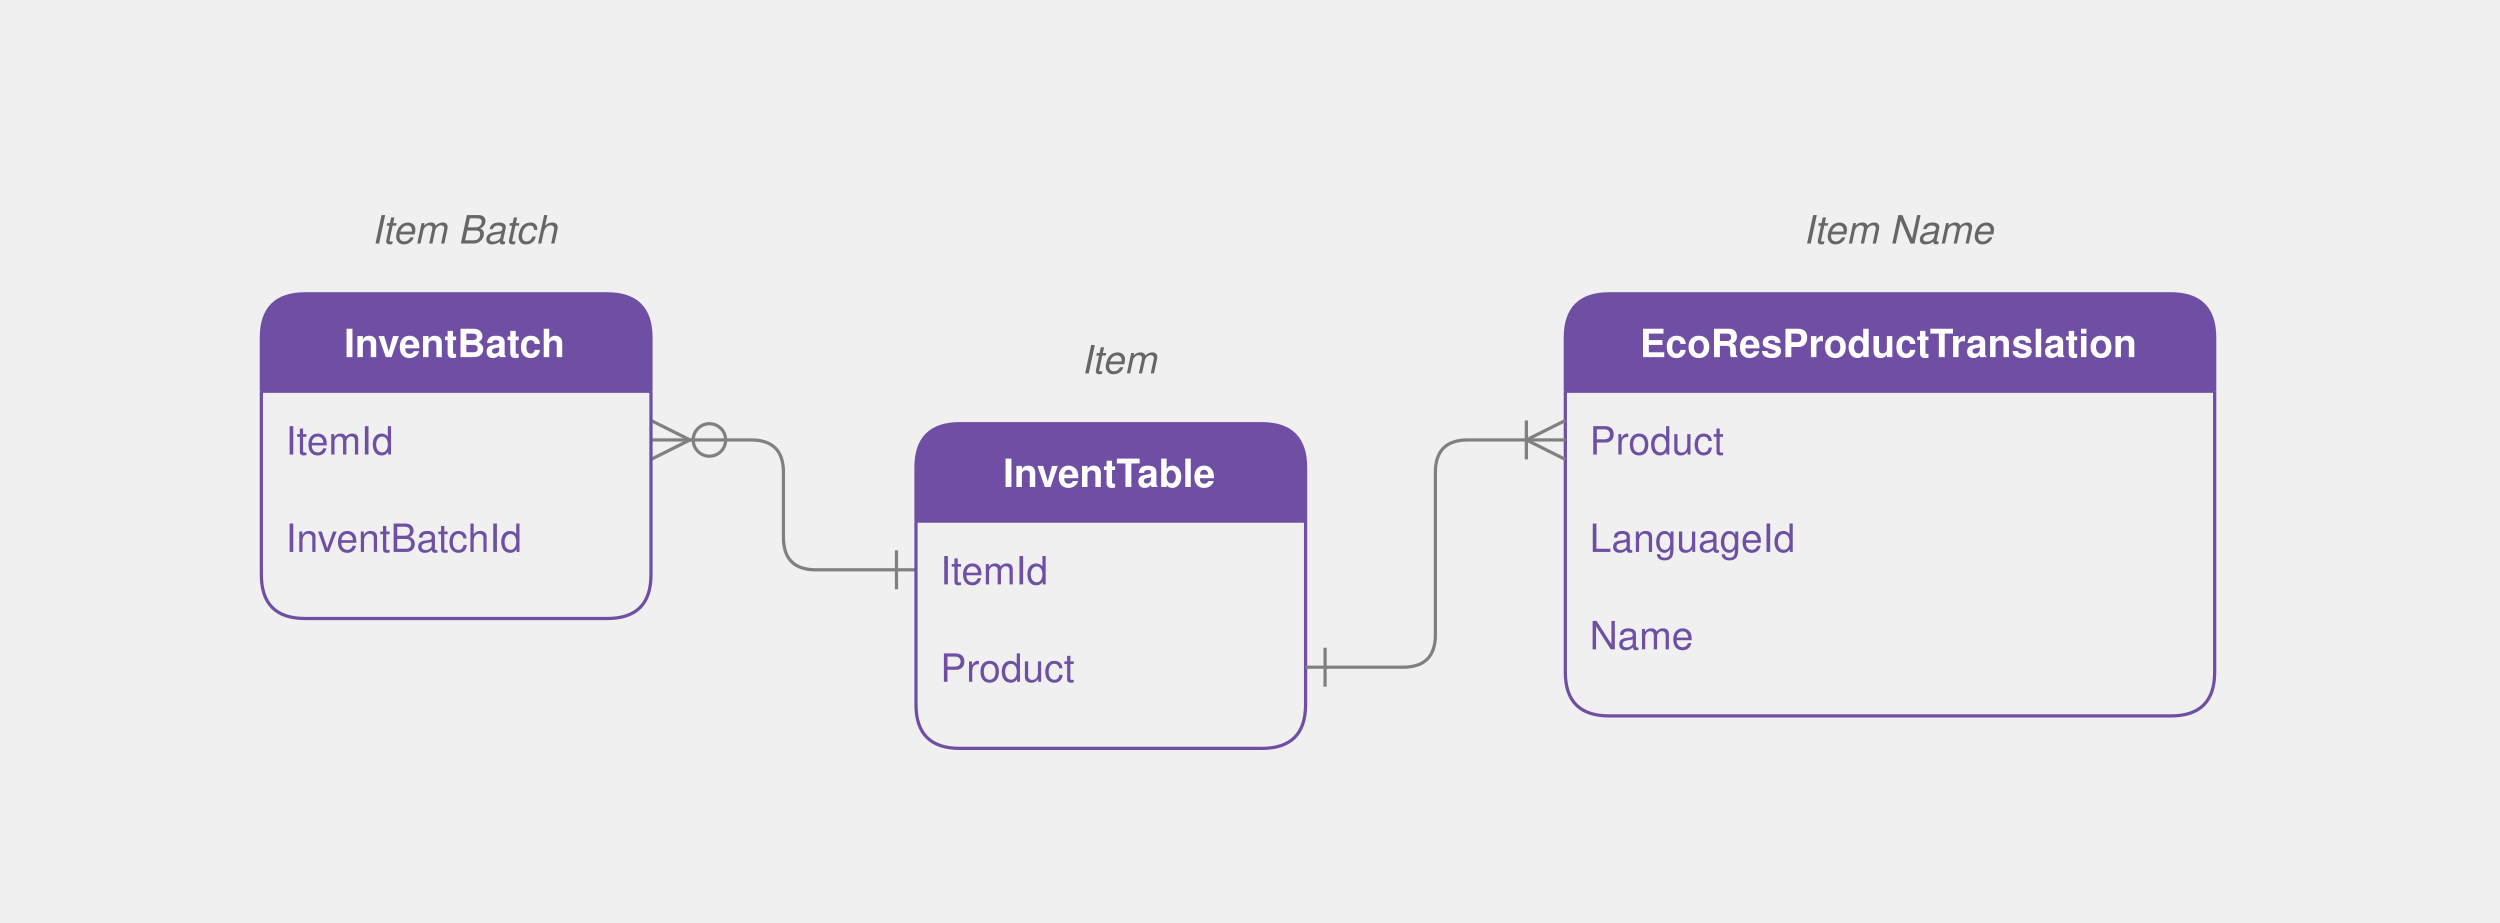
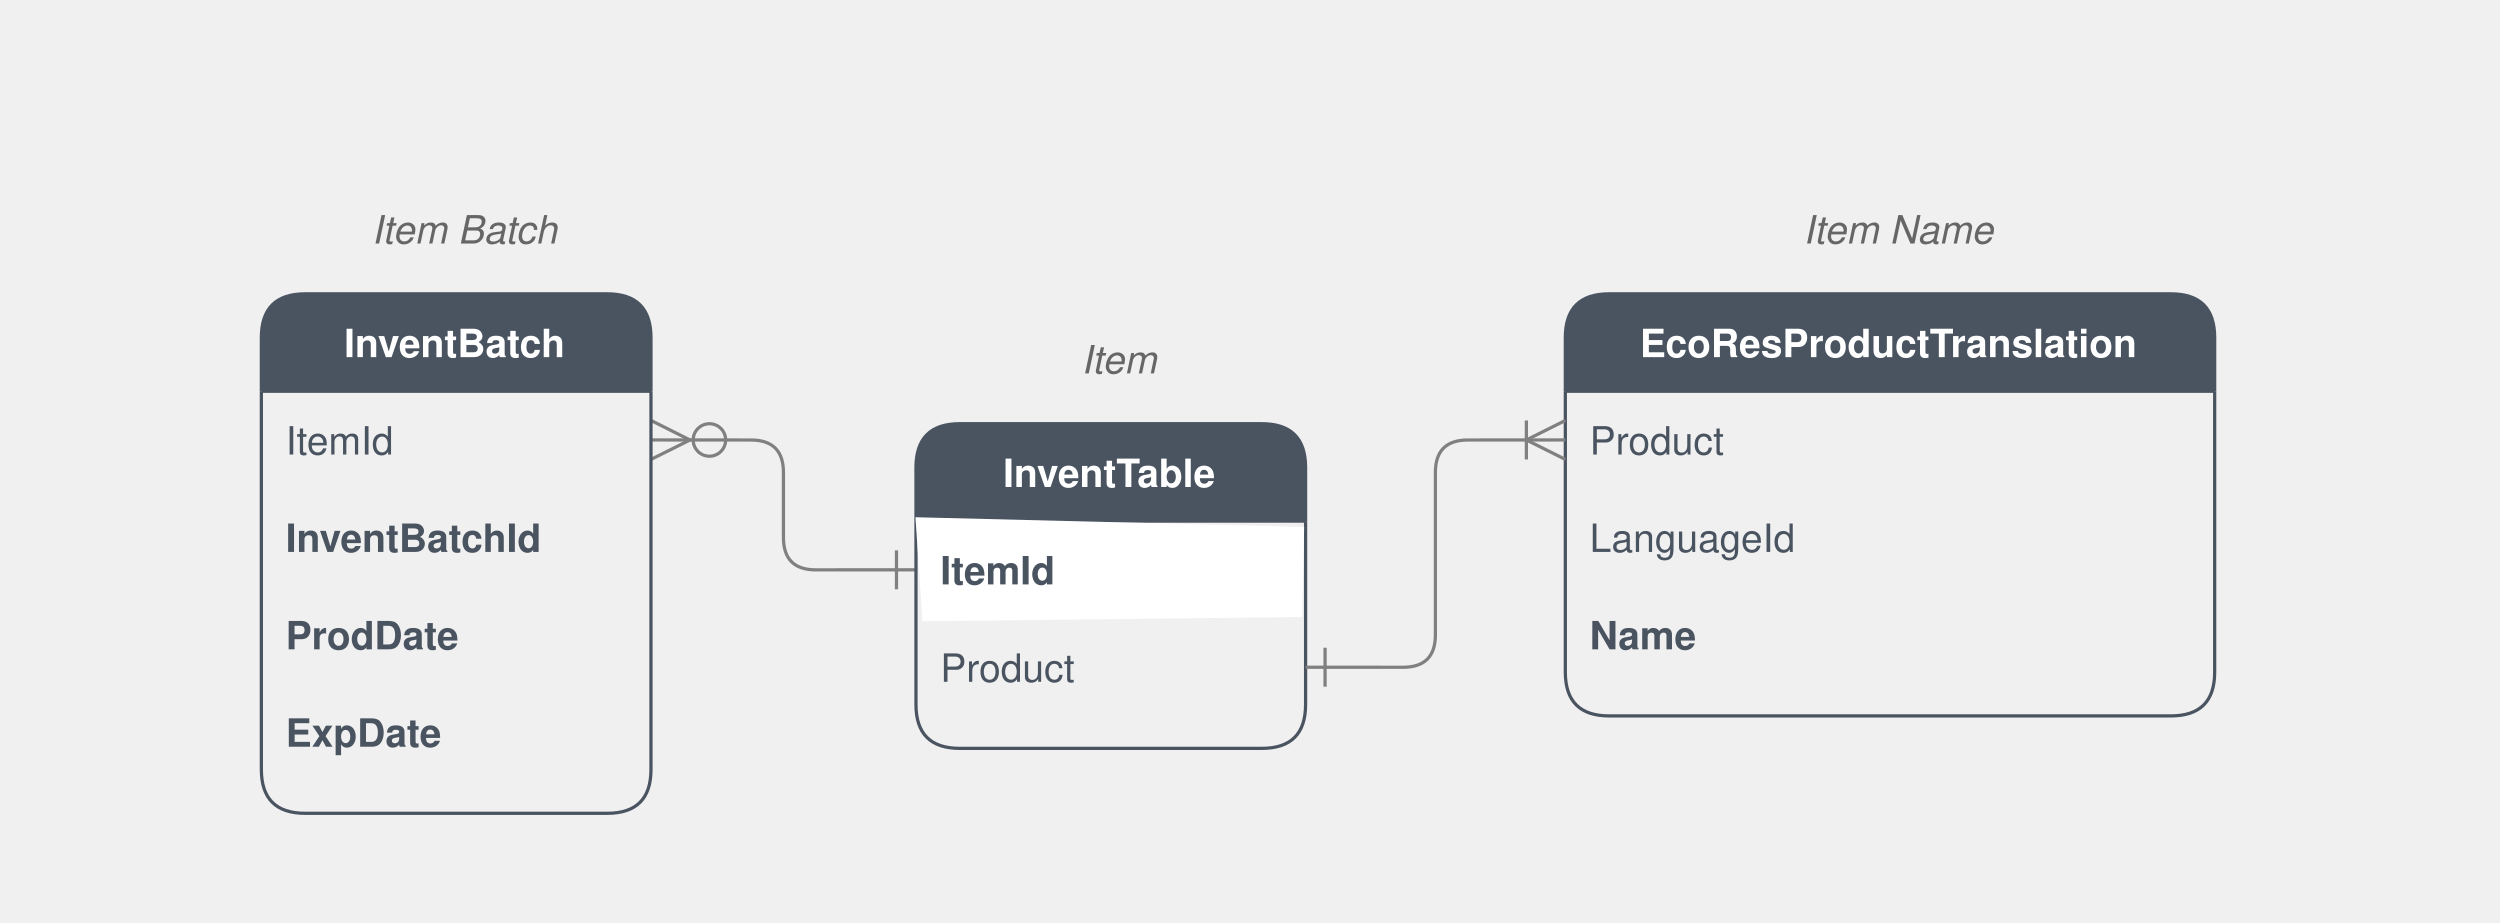
- <svg xmlns="http://www.w3.org/2000/svg" host="65bd71144e" version="1.1" width="770px" height="284px" viewBox="-0.5 -0.5 770 284" content="&lt;mxfile scale=&quot;1&quot; border=&quot;0&quot; disableSvgWarning=&quot;true&quot;&gt;&lt;diagram id=&quot;Ul9G87lPFBKK4TNfLm2L&quot; name=&quot;svg&quot;&gt;7Vtbc9o4FP41PDZj40vgsVDSdobuZpLMbPdRsU+MGiExskigv34lS/IFG2Ia8LaJHWZiHV0s6fu+o2MhBt50ufnM0WrxjcVABkMn3gy8T4Ph8IM3upT/lGWrLaE31oaE41ibnMJwi3+CNrrWusYxpMamTYIxIvAqrdSOGKUQiUpBxDl7rtZ9YKT61BVKoFJCGW4jROrWf3AsFsYaOKX6XwAnC7Gbc4+ix4SzNTUPpIyCzlki244pmi5QzJ5LJm828KacMaHvlpspEDWv1Sm72pOb95kDFW0q+J6nqzwhsjYDNz0TWzsTEMuJMUnGxYIljCIyK6yTbLCg2nRlqigzZ2xljD9AiK1BGa0Fk6aFWBKTK7vLt9/LiX9lwrkIbPKT4pWTp7YmlQrExRUmpJz+qNCXhtmNmnhv8sCouEJLTFStL0CeQOAIqdKPIKKFqSprJiCugeMlCOC3KxRhmqguZQ2zNY9gXy5QS2A370XZIPNNJ/X44qKLP4GzO/YN0W1WkbNHmDLCeDb13shRf2oMsvrf6qHCDh02WHwv3ZcmTKaK+VIJW6dOD8MYPTzDCT80cstmxBIl0EZFhlJVQ6vPwOS88K0swIEggZ+qKkJGjEleLq96zbDszNAxjkPp6CI0JDSu43LkVJsxaOiaZXrvNOaOR+5FUGlr7O60ZXDfbUvelIZVmDIB7ROTXxPTV/ok53qCFM92dSXFv1K3At1nKirTxlNwSdcmEKbADXEiRghapTgrri0LTOI52rK1sA3ZlKTMBuIb7QfdTKTPc9lYarigVGFVrbIRwQmV95Hsr3rihEMq+zJHqTAl2umo6gsIugcyyR2ipTY1ypSstn1IGVETmT2lpICr7DJlS/Zw5l999Jo0k+fsZfsTcAGbgyzOCeSPq1S0Tv65tCZYb74oLweOs5/6FZIdZFTwsnu2NJIDFRiRG7kYIppkjKoSRqETc7a6s7pWhpUiPvCZomlOjdJUG6RE5shVJoEHW/eeCcGWFncz9rzRbNzBRH7kTEyVawpkd6cy7RZp+VHFuYScSiQRzqACSbpnSEUr0rmNUBdifBlsg63XElrvJMiGdV8hYPk1Pg7fLPZBBb6vhs66AV12kuqFbq5rhmp1lxP6QLLVa4HjGGhrkA77Ap3LeAx810tUPcIBfRd6eRn0blC+7PXbhhrlxSg4iZjDTsU8OrTwv2VNH6PNy9YYdgKaX19bNWh32dz30dofF601vjv4nQZsfn1Z7x1+u4DNb792/x8Bm19fyvuA7dUBW66X32VRqK/kvX5/IWA7XsydBmz2rb4E8zVn8ToSb1fNx6hy1Bq9TuAKnBpcs4jdQGpAu+OIpmrbkdE+bvsD4zavIW5r2GgbOk1x22kY5tYY1vv9dnFbLs7XxG2N0J4G2eH7c/UdBG5Be5V3A3OLLzJ7Ab8cuB2v5obA7Yww179im0sM1yiBt/wmdowwvdYAdoNY2OuwEx2OO9VhfTfkL7Tcv2v6rhT4S3saZ8SqxZfIXZ7xyY/xvNEzPiZV6eKrjvi4g5Mf8TEv+JUjPjakO/sRH3ldDP3K69443GF62yM+Q9eX747uOL+q7Y52jw6d8LhP0PCtn4CltPxGrjDfaDi1M7TeYtjgHLPrfHsDYduQ0z+J+6zvFWqYe3xPga8bhG32flxndCZ8w/rmopHx4WN7Pc7HnaQLqgcxm0R8RpDr+3ub94QsZXO16zOoB7OlrR8bzuSI1+BtIMF+xEdh9exk6Da47cs64Nb2OsDr+0E94OcFXALsVoOvMDwX4DJZ/EpCB2/Fz1C82X8=&lt;/diagram&gt;&lt;/mxfile&gt;">
+ <svg xmlns="http://www.w3.org/2000/svg" host="65bd71144e" version="1.1" width="770px" height="284px" viewBox="-0.5 -0.5 770 284" content="&lt;mxfile scale=&quot;1&quot; border=&quot;0&quot; disableSvgWarning=&quot;true&quot;&gt;&lt;diagram id=&quot;Ul9G87lPFBKK4TNfLm2L&quot; name=&quot;svg&quot;&gt;7Vvbcps6FP0aPzYD5hL7sXactjPuOZkkM6d9VEDBNDLyCPnWrz8SkgBZ2FEaTNMGNzNFWxdLWmttNht54E2Xu08ErBZfcQzRYOjEu4F3NRgOP4zcMfuPW/bC4oe+MCQkjYXJqQx36U8ojK6yrtMY5tImTBRjRNNVrvWOcJbBiGoNASF4q/d9xEj/1hVIoNaCG+4igEzrf2lMF9IaOLX+n2GaLOhhzQOInhKC15n8wgxnUNQsgRpHNs0XIMbbmsmbDbwpwZiKq+VuChHfV33Lro/UlnMmMKM2HXzPE102AK3lwuXM6F7tBIzZxsgiJnSBE5wBNKusk2KxkI/pslLVZo7xShp/QEr3EmWwppiZFnSJZC2bLtl/qxe+s4JzEajiFeeVU5b2spRTQOh1ilC9/JGjzwyzW77x3uQRZ/QaLFPEe32GaANpGgHe+gnSaCG7sp4JpDeQpEtIIblbgSjNEj6lYmC8JhE8VgszRWC3nEXdwOrlJMX64mqKPyHB9/gryPZFR4Kf4BQjTIqt90YO/8fXwLr/y7+UqqXDXUq/1a5rG8ZK1X7xgupj0kMyRixPcsIPpdyKHVFECYSRk6HWVdLqE8RsX8ieNSAQAZpudBUBKcakbFd2vcEpm8zQkY6D6+gilCSUruNy5OjDSDREzzq9DwZzxyP3ItDGGrsHY0ncD8diF7VlVaZCQMfE5Bti+pJt2F5PAOfZoa6Y+Ff8koKHQkV12ngcLubaKEgzSCRxIowQWOVp0VxYFimK52CP11QNpEqMMjsY3wo/6BYi3c7ZYLnkAleFUjWvBihNMnYdsfnyb5wQmLO5zEFOZQs7Hem+AIEHiCalQ1TUzqQyGavVHHKM+EYW31JTwHXxkW1rdv9j4Iduk2bKmqNs30BC4e4ki0sC+WOdisrJb2v3BOXNF/XbQegcp75GspOMCp53z4pGbKE0BeiW3QxBlhSM0gnD0YkJXt0rXXPDihMfkhmnaUmN2lZLpGjhyHklgo+q7wOmFC8V7nLt5aDFuoMJ+2M7MeWuKWDTnbKyW5XZH29OGOQZQxKkBVSQkW4Lc2pFumaoKzE+D7bE1rOE1msF2dD0FRQuv8Qvw7eIfUCF76uhU25AtJ3k4kY3Fz1DfndnG/qIirvXIo1jmFmDdNoXiFpMYkgOvYTuEU7ou9LL86B3g/Jlr18batRvRkErYg47FfPo1I3/b9b0MW3q0UUDoJfWgHaCYBj2urTTpYFYo1SP6nLcpS5D0/3eEBxfAQp7SVpgKVTxuyTp95LsRJIlhN3Aaj7SzHarXpK2kjyCZSfY+SZ2Is65L4DoExx/XIKjMd3m2+Y4nFZIZT4J947fLsfh2z/u/o4ch2+GX23kON6MW287ofHcQ1OplDfy0OSbj729cn8hu/FyGXea3VAp8IOnqHVE31/E1oTeyBq9TuAKHDPAjvAtzCVo9wRkOX9Hh7M+YvsDIzavIWJreCs1dJoitnYY5hoM6/2+XcRWivM1EVsjtO0gO3x/rr6D11KBvcq7gdni1E8v4OcDt5eruSFwOyPM5nmUOcNwDRL4Ht9JNQHoWQPYDWL9a6hudNjwGuqMqJp5kH/A8t3nu0/dXJtA/qXsxxlRtTib1eXRWWfwdx+dlSVtiq86OesOWj85K1MB2slZFfyd/eQs+1wMfe3BcHx4CtH25OzQ9dlTpjsuP/q4o8MTuS2eog0aDtNQuGSWN+Q0y5RE225TeYuh6UbD4nO+LEJoG5z6rbhPM6soYO7xbQNfNwhtskSuMzoTvqGZhpQyPn0avsf5ZQfUA/33DU0iPiPIZiZw956QzfCch7ADM+ytJYlUONMS4qNQ/0lC6Da47UsTcGV7HeBm5qgH/LyAM4BdPfhSh1XbB5wVqx8fiuCt+nWnN/sf&lt;/diagram&gt;&lt;/mxfile&gt;">
  <defs>
    <clipPath id="mx-clip-86-120-114-30-0">
      <rect x="86" y="120" width="114" height="30" />
    </clipPath>
    <clipPath id="mx-clip-86-150-114-30-0">
      <rect x="86" y="150" width="114" height="30" />
+     </clipPath>
+     <clipPath id="mx-clip-86-180-114-30-0">
+       <rect x="86" y="180" width="114" height="30" />
+     </clipPath>
+     <clipPath id="mx-clip-86-210-114-30-0">
+       <rect x="86" y="210" width="114" height="30" />
    </clipPath>
    <clipPath id="mx-clip-288-160-114-30-0">
      <rect x="288" y="160" width="114" height="30" />
    </clipPath>
    <clipPath id="mx-clip-288-190-114-30-0">
      <rect x="288" y="190" width="114" height="30" />
    </clipPath>
    <clipPath id="mx-clip-488-120-194-30-0">
      <rect x="488" y="120" width="194" height="30" />
    </clipPath>
    <clipPath id="mx-clip-488-150-194-30-0">
      <rect x="488" y="150" width="194" height="30" />
    </clipPath>
    <clipPath id="mx-clip-488-180-194-30-0">
      <rect x="488" y="180" width="194" height="30" />
    </clipPath>
    <clipPath id="mx-clip-488-50-194-40-0">
      <rect x="488" y="50" width="194" height="40" />
    </clipPath>
    <clipPath id="mx-clip-294-90-102-40-0">
      <rect x="294" y="90" width="102" height="40" />
    </clipPath>
    <clipPath id="mx-clip-92-50-102-40-0">
      <rect x="92" y="50" width="102" height="40" />
    </clipPath>
  </defs>
  <g>
-     <path d="M 281.62 175 L 250.8 175 Q 240.8 175 240.8 165 L 240.8 145 Q 240.8 135 230.8 135 L 200 135" fill="none" stroke="#808080" stroke-miterlimit="10" pointer-events="stroke" />
+     <path d="M 281.62 175 L 250.8 175.02 Q 240.8 175.03 240.8 165.03 L 240.8 145.03 Q 240.8 135.03 230.8 135.02 L 200 135" fill="none" stroke="#808080" stroke-miterlimit="10" pointer-events="stroke" />
    <path d="M 275.62 181 L 275.62 169" fill="none" stroke="#808080" stroke-miterlimit="10" pointer-events="all" />
-     <ellipse cx="218" cy="135" rx="5" ry="5" fill-opacity="0" fill="#ffffff" stroke="#808080" pointer-events="all" />
-     <path d="M 200 141 L 212 135 L 200 129" fill="none" stroke="#808080" stroke-miterlimit="10" pointer-events="all" />
-     <path d="M 200 120 L 200 103.5 Q 200 90 186.5 90 L 93.5 90 Q 80 90 80 103.5 L 80 120" fill="#6e4fa3" stroke="#6e4fa3" stroke-miterlimit="10" pointer-events="all" />
-     <path d="M 80 120 L 80 176.5 Q 80 190 93.5 190 L 186.5 190 Q 200 190 200 176.5 L 200 120" fill="none" stroke="#6e4fa3" stroke-miterlimit="10" pointer-events="none" />
-     <path d="M 80 120 L 200 120" fill="none" stroke="#6e4fa3" stroke-miterlimit="10" pointer-events="none" />
+     <ellipse cx="218" cy="135.01" rx="5" ry="5" fill-opacity="0" fill="#ffffff" stroke="#808080" pointer-events="all" />
+     <path d="M 200 141 L 212 135.01 L 200 129" fill="none" stroke="#808080" stroke-miterlimit="10" pointer-events="all" />
+     <path d="M 200 120 L 200 103.5 Q 200 90 186.5 90 L 93.5 90 Q 80 90 80 103.5 L 80 120" fill="#4a5461" stroke="#4a5461" stroke-miterlimit="10" pointer-events="all" />
+     <path d="M 80 120 L 80 236.5 Q 80 250 93.5 250 L 186.5 250 Q 200 250 200 236.5 L 200 120" fill="none" stroke="#4a5461" stroke-miterlimit="10" pointer-events="none" />
+     <path d="M 80 120 L 200 120" fill="none" stroke="#4a5461" stroke-miterlimit="10" pointer-events="none" />
    <g fill="#FFFFFF" font-family="Helvetica" font-weight="bold" pointer-events="none" text-anchor="middle" font-size="12px">
      <text x="139.5" y="109.5">
                InventBatch
            </text>
    </g>
    <path d="M 80 120 M 200 120 M 200 150 M 80 150" fill="none" stroke="#000000" stroke-linejoin="round" stroke-linecap="round" stroke-miterlimit="10" pointer-events="none" />
    <path d="M 80 120 M 200 120 M 200 150 M 80 150" fill="none" stroke="#000000" stroke-linejoin="round" stroke-linecap="round" stroke-miterlimit="10" pointer-events="none" />
-     <g fill="#6E4FA3" font-family="Helvetica" pointer-events="none" clip-path="url(#mx-clip-86-120-114-30-0)" font-size="12px">
+     <g fill="#4A5461" font-family="Helvetica" pointer-events="none" clip-path="url(#mx-clip-86-120-114-30-0)" font-size="12px">
      <text x="87.5" y="139.5">
                ItemId
            </text>
    </g>
    <path d="M 80 150 M 200 150 M 200 180 M 80 180" fill="none" stroke="#000000" stroke-linejoin="round" stroke-linecap="round" stroke-miterlimit="10" pointer-events="none" />
    <path d="M 80 150 M 200 150 M 200 180 M 80 180" fill="none" stroke="#000000" stroke-linejoin="round" stroke-linecap="round" stroke-miterlimit="10" pointer-events="none" />
-     <g fill="#6E4FA3" font-family="Helvetica" pointer-events="none" clip-path="url(#mx-clip-86-150-114-30-0)" font-size="12px">
+     <g fill="#4A5461" font-family="Helvetica" font-weight="bold" pointer-events="none" clip-path="url(#mx-clip-86-150-114-30-0)" font-size="12px">
      <text x="87.5" y="169.5">
                InventBatchId
            </text>
    </g>
-     <path d="M 401.62 160 L 401.62 143.5 Q 401.62 130 388.12 130 L 295.12 130 Q 281.62 130 281.62 143.5 L 281.62 160" fill="#6e4fa3" stroke="#6e4fa3" stroke-miterlimit="10" pointer-events="none" />
-     <path d="M 281.62 160 L 281.62 216.5 Q 281.62 230 295.12 230 L 388.12 230 Q 401.62 230 401.62 216.5 L 401.62 160" fill="none" stroke="#6e4fa3" stroke-miterlimit="10" pointer-events="none" />
-     <path d="M 281.62 160 L 401.62 160" fill="none" stroke="#6e4fa3" stroke-miterlimit="10" pointer-events="none" />
+     <path d="M 80 180 M 200 180 M 200 210 M 80 210" fill="none" stroke="#000000" stroke-linejoin="round" stroke-linecap="round" stroke-miterlimit="10" pointer-events="none" />
+     <path d="M 80 180 M 200 180 M 200 210 M 80 210" fill="none" stroke="#000000" stroke-linejoin="round" stroke-linecap="round" stroke-miterlimit="10" pointer-events="none" />
+     <g fill="#4A5461" font-family="Helvetica" font-weight="bold" pointer-events="none" clip-path="url(#mx-clip-86-180-114-30-0)" font-size="12px">
+       <text x="87.5" y="199.5">
+                 ProdDate
+             </text>
+     </g>
+     <path d="M 80 210 M 200 210 M 200 240 M 80 240" fill="none" stroke="#000000" stroke-linejoin="round" stroke-linecap="round" stroke-miterlimit="10" pointer-events="none" />
+     <path d="M 80 210 M 200 210 M 200 240 M 80 240" fill="none" stroke="#000000" stroke-linejoin="round" stroke-linecap="round" stroke-miterlimit="10" pointer-events="none" />
+     <g fill="#4A5461" font-family="Helvetica" font-weight="bold" pointer-events="none" clip-path="url(#mx-clip-86-210-114-30-0)" font-size="12px">
+       <text x="87.5" y="229.5">
+                 ExpDate
+             </text>
+     </g>
+     <path d="M 401.62 160 L 401.62 143.5 Q 401.62 130 388.12 130 L 295.12 130 Q 281.62 130 281.62 143.5 L 281.62 160" fill="#4a5461" stroke="#4a5461" stroke-miterlimit="10" pointer-events="none" />
+     <path d="M 281.62 160 L 281.62 216.5 Q 281.62 230 295.12 230 L 388.12 230 Q 401.62 230 401.62 216.5 L 401.62 160" fill="none" stroke="#4a5461" stroke-miterlimit="10" pointer-events="none" />
+     <path d="M 281.62 160 L 401.62 160" fill="none" stroke="#4a5461" stroke-miterlimit="10" pointer-events="none" />
    <g fill="#FFFFFF" font-family="Helvetica" font-weight="bold" pointer-events="none" text-anchor="middle" font-size="12px">
      <text x="341.12" y="149.5">
                InventTable
            </text>
    </g>
    <path d="M 281.62 160 M 401.62 160 M 401.62 190 M 281.62 190" fill="none" stroke="#000000" stroke-linejoin="round" stroke-linecap="round" stroke-miterlimit="10" pointer-events="none" />
+     <path d="M 281.46 158.81 L 401.17 161.8 L 400.56 189.53 L 283.62 190.84" fill="#ffffff" stroke="none" pointer-events="none" />
    <path d="M 281.62 160 M 401.62 160 M 401.62 190 M 281.62 190" fill="none" stroke="#000000" stroke-linejoin="round" stroke-linecap="round" stroke-miterlimit="10" pointer-events="none" />
-     <g fill="#6E4FA3" font-family="Helvetica" pointer-events="none" clip-path="url(#mx-clip-288-160-114-30-0)" font-size="12px">
+     <g fill="#4A5461" font-family="Helvetica" font-weight="bold" pointer-events="none" clip-path="url(#mx-clip-288-160-114-30-0)" font-size="12px">
      <text x="289.12" y="179.5">
                ItemId
            </text>
    </g>
    <path d="M 281.62 190 M 401.62 190 M 401.62 220 M 281.62 220" fill="none" stroke="#000000" stroke-linejoin="round" stroke-linecap="round" stroke-miterlimit="10" pointer-events="none" />
    <path d="M 281.62 190 M 401.62 190 M 401.62 220 M 281.62 220" fill="none" stroke="#000000" stroke-linejoin="round" stroke-linecap="round" stroke-miterlimit="10" pointer-events="none" />
-     <g fill="#6E4FA3" font-family="Helvetica" pointer-events="none" clip-path="url(#mx-clip-288-190-114-30-0)" font-size="12px">
+     <g fill="#4A5461" font-family="Helvetica" pointer-events="none" clip-path="url(#mx-clip-288-190-114-30-0)" font-size="12px">
      <text x="289.12" y="209.5">
                Product
            </text>
    </g>
-     <path d="M 681.62 120 L 681.62 103.5 Q 681.62 90 668.12 90 L 495.12 90 Q 481.62 90 481.62 103.5 L 481.62 120" fill="#6e4fa3" stroke="#6e4fa3" stroke-miterlimit="10" pointer-events="none" />
-     <path d="M 481.62 120 L 481.62 206.5 Q 481.62 220 495.12 220 L 668.12 220 Q 681.62 220 681.62 206.5 L 681.62 120" fill="none" stroke="#6e4fa3" stroke-miterlimit="10" pointer-events="none" />
-     <path d="M 481.62 120 L 681.62 120" fill="none" stroke="#6e4fa3" stroke-miterlimit="10" pointer-events="none" />
+     <path d="M 681.62 120 L 681.62 103.5 Q 681.62 90 668.12 90 L 495.12 90 Q 481.62 90 481.62 103.5 L 481.62 120" fill="#4a5461" stroke="#4a5461" stroke-miterlimit="10" pointer-events="none" />
+     <path d="M 481.62 120 L 481.62 206.5 Q 481.62 220 495.12 220 L 668.12 220 Q 681.62 220 681.62 206.5 L 681.62 120" fill="none" stroke="#4a5461" stroke-miterlimit="10" pointer-events="none" />
+     <path d="M 481.62 120 L 681.62 120" fill="none" stroke="#4a5461" stroke-miterlimit="10" pointer-events="none" />
    <g fill="#FFFFFF" font-family="Helvetica" font-weight="bold" pointer-events="none" text-anchor="middle" font-size="12px">
      <text x="581.12" y="109.5">
                EcoResProductTranslation
            </text>
    </g>
    <path d="M 481.62 120 M 681.62 120 M 681.62 150 M 481.62 150" fill="none" stroke="#000000" stroke-linejoin="round" stroke-linecap="round" stroke-miterlimit="10" pointer-events="none" />
    <path d="M 481.62 120 M 681.62 120 M 681.62 150 M 481.62 150" fill="none" stroke="#000000" stroke-linejoin="round" stroke-linecap="round" stroke-miterlimit="10" pointer-events="none" />
-     <g fill="#6E4FA3" font-family="Helvetica" pointer-events="none" clip-path="url(#mx-clip-488-120-194-30-0)" font-size="12px">
+     <g fill="#4A5461" font-family="Helvetica" pointer-events="none" clip-path="url(#mx-clip-488-120-194-30-0)" font-size="12px">
      <text x="489.12" y="139.5">
                Product
            </text>
    </g>
    <path d="M 481.62 150 M 681.62 150 M 681.62 180 M 481.62 180" fill="none" stroke="#000000" stroke-linejoin="round" stroke-linecap="round" stroke-miterlimit="10" pointer-events="none" />
    <path d="M 481.62 150 M 681.62 150 M 681.62 180 M 481.62 180" fill="none" stroke="#000000" stroke-linejoin="round" stroke-linecap="round" stroke-miterlimit="10" pointer-events="none" />
-     <g fill="#6E4FA3" font-family="Helvetica" pointer-events="none" clip-path="url(#mx-clip-488-150-194-30-0)" font-size="12px">
+     <g fill="#4A5461" font-family="Helvetica" pointer-events="none" clip-path="url(#mx-clip-488-150-194-30-0)" font-size="12px">
      <text x="489.12" y="169.5">
                LanguageId
            </text>
    </g>
    <path d="M 481.62 180 M 681.62 180 M 681.62 210 M 481.62 210" fill="none" stroke="#000000" stroke-linejoin="round" stroke-linecap="round" stroke-miterlimit="10" pointer-events="none" />
    <path d="M 481.62 180 M 681.62 180 M 681.62 210 M 481.62 210" fill="none" stroke="#000000" stroke-linejoin="round" stroke-linecap="round" stroke-miterlimit="10" pointer-events="none" />
-     <g fill="#6E4FA3" font-family="Helvetica" pointer-events="none" clip-path="url(#mx-clip-488-180-194-30-0)" font-size="12px">
+     <g fill="#4A5461" font-family="Helvetica" font-weight="bold" pointer-events="none" clip-path="url(#mx-clip-488-180-194-30-0)" font-size="12px">
      <text x="489.12" y="199.5">
                Name
            </text>
    </g>
-     <path d="M 401.62 205 L 431.6 205 Q 441.6 205 441.6 195 L 441.6 145 Q 441.6 135 451.6 135 L 481.62 135" fill="none" stroke="#808080" stroke-miterlimit="10" pointer-events="none" />
+     <path d="M 401.62 205 L 431.6 205.02 Q 441.6 205.03 441.6 195.03 L 441.6 145.03 Q 441.6 135.03 451.6 135.02 L 481.62 135" fill="none" stroke="#808080" stroke-miterlimit="10" pointer-events="none" />
    <path d="M 407.62 199 L 407.62 211" fill="none" stroke="#808080" stroke-miterlimit="10" pointer-events="none" />
-     <path d="M 469.62 141 L 469.62 129 M 481.62 129 L 469.62 135 L 481.62 141" fill="none" stroke="#808080" stroke-miterlimit="10" pointer-events="none" />
+     <path d="M 469.62 141.01 L 469.62 129.01 M 481.62 129 L 469.62 135.01 L 481.62 141" fill="none" stroke="#808080" stroke-miterlimit="10" pointer-events="none" />
    <path d="M 481.62 50 M 681.62 50 M 681.62 90 M 481.62 90" fill="none" stroke="#000000" stroke-linejoin="round" stroke-linecap="round" stroke-miterlimit="10" pointer-events="none" />
    <g fill="#666666" font-family="Helvetica" font-style="italic" pointer-events="none" clip-path="url(#mx-clip-488-50-194-40-0)" text-anchor="middle" font-size="12px">
      <text x="584.12" y="74.5">
                Item Name
            </text>
    </g>
    <path d="M 287.62 90 M 395.62 90 M 395.62 130 M 287.62 130" fill="none" stroke="#000000" stroke-linejoin="round" stroke-linecap="round" stroke-miterlimit="10" pointer-events="none" />
    <g fill="#666666" font-family="Helvetica" font-style="italic" pointer-events="none" clip-path="url(#mx-clip-294-90-102-40-0)" text-anchor="middle" font-size="12px">
      <text x="344.12" y="114.5">
                Item
            </text>
    </g>
    <path d="M 86 50 M 194 50 M 194 90 M 86 90" fill="none" stroke="#000000" stroke-linejoin="round" stroke-linecap="round" stroke-miterlimit="10" pointer-events="none" />
    <g fill="#666666" font-family="Helvetica" font-style="italic" pointer-events="none" clip-path="url(#mx-clip-92-50-102-40-0)" text-anchor="middle" font-size="12px">
      <text x="142.5" y="74.5">
                Item Batch
            </text>
    </g>
    <path d="M 0 0 M 27 0 M 27 27 M 0 27" fill="none" stroke="#000000" stroke-linejoin="round" stroke-linecap="round" stroke-miterlimit="10" pointer-events="none" />
    <path d="M 742 256 M 769 256 M 769 283 M 742 283" fill="none" stroke="#000000" stroke-linejoin="round" stroke-linecap="round" stroke-miterlimit="10" pointer-events="none" />
  </g>
</svg>
